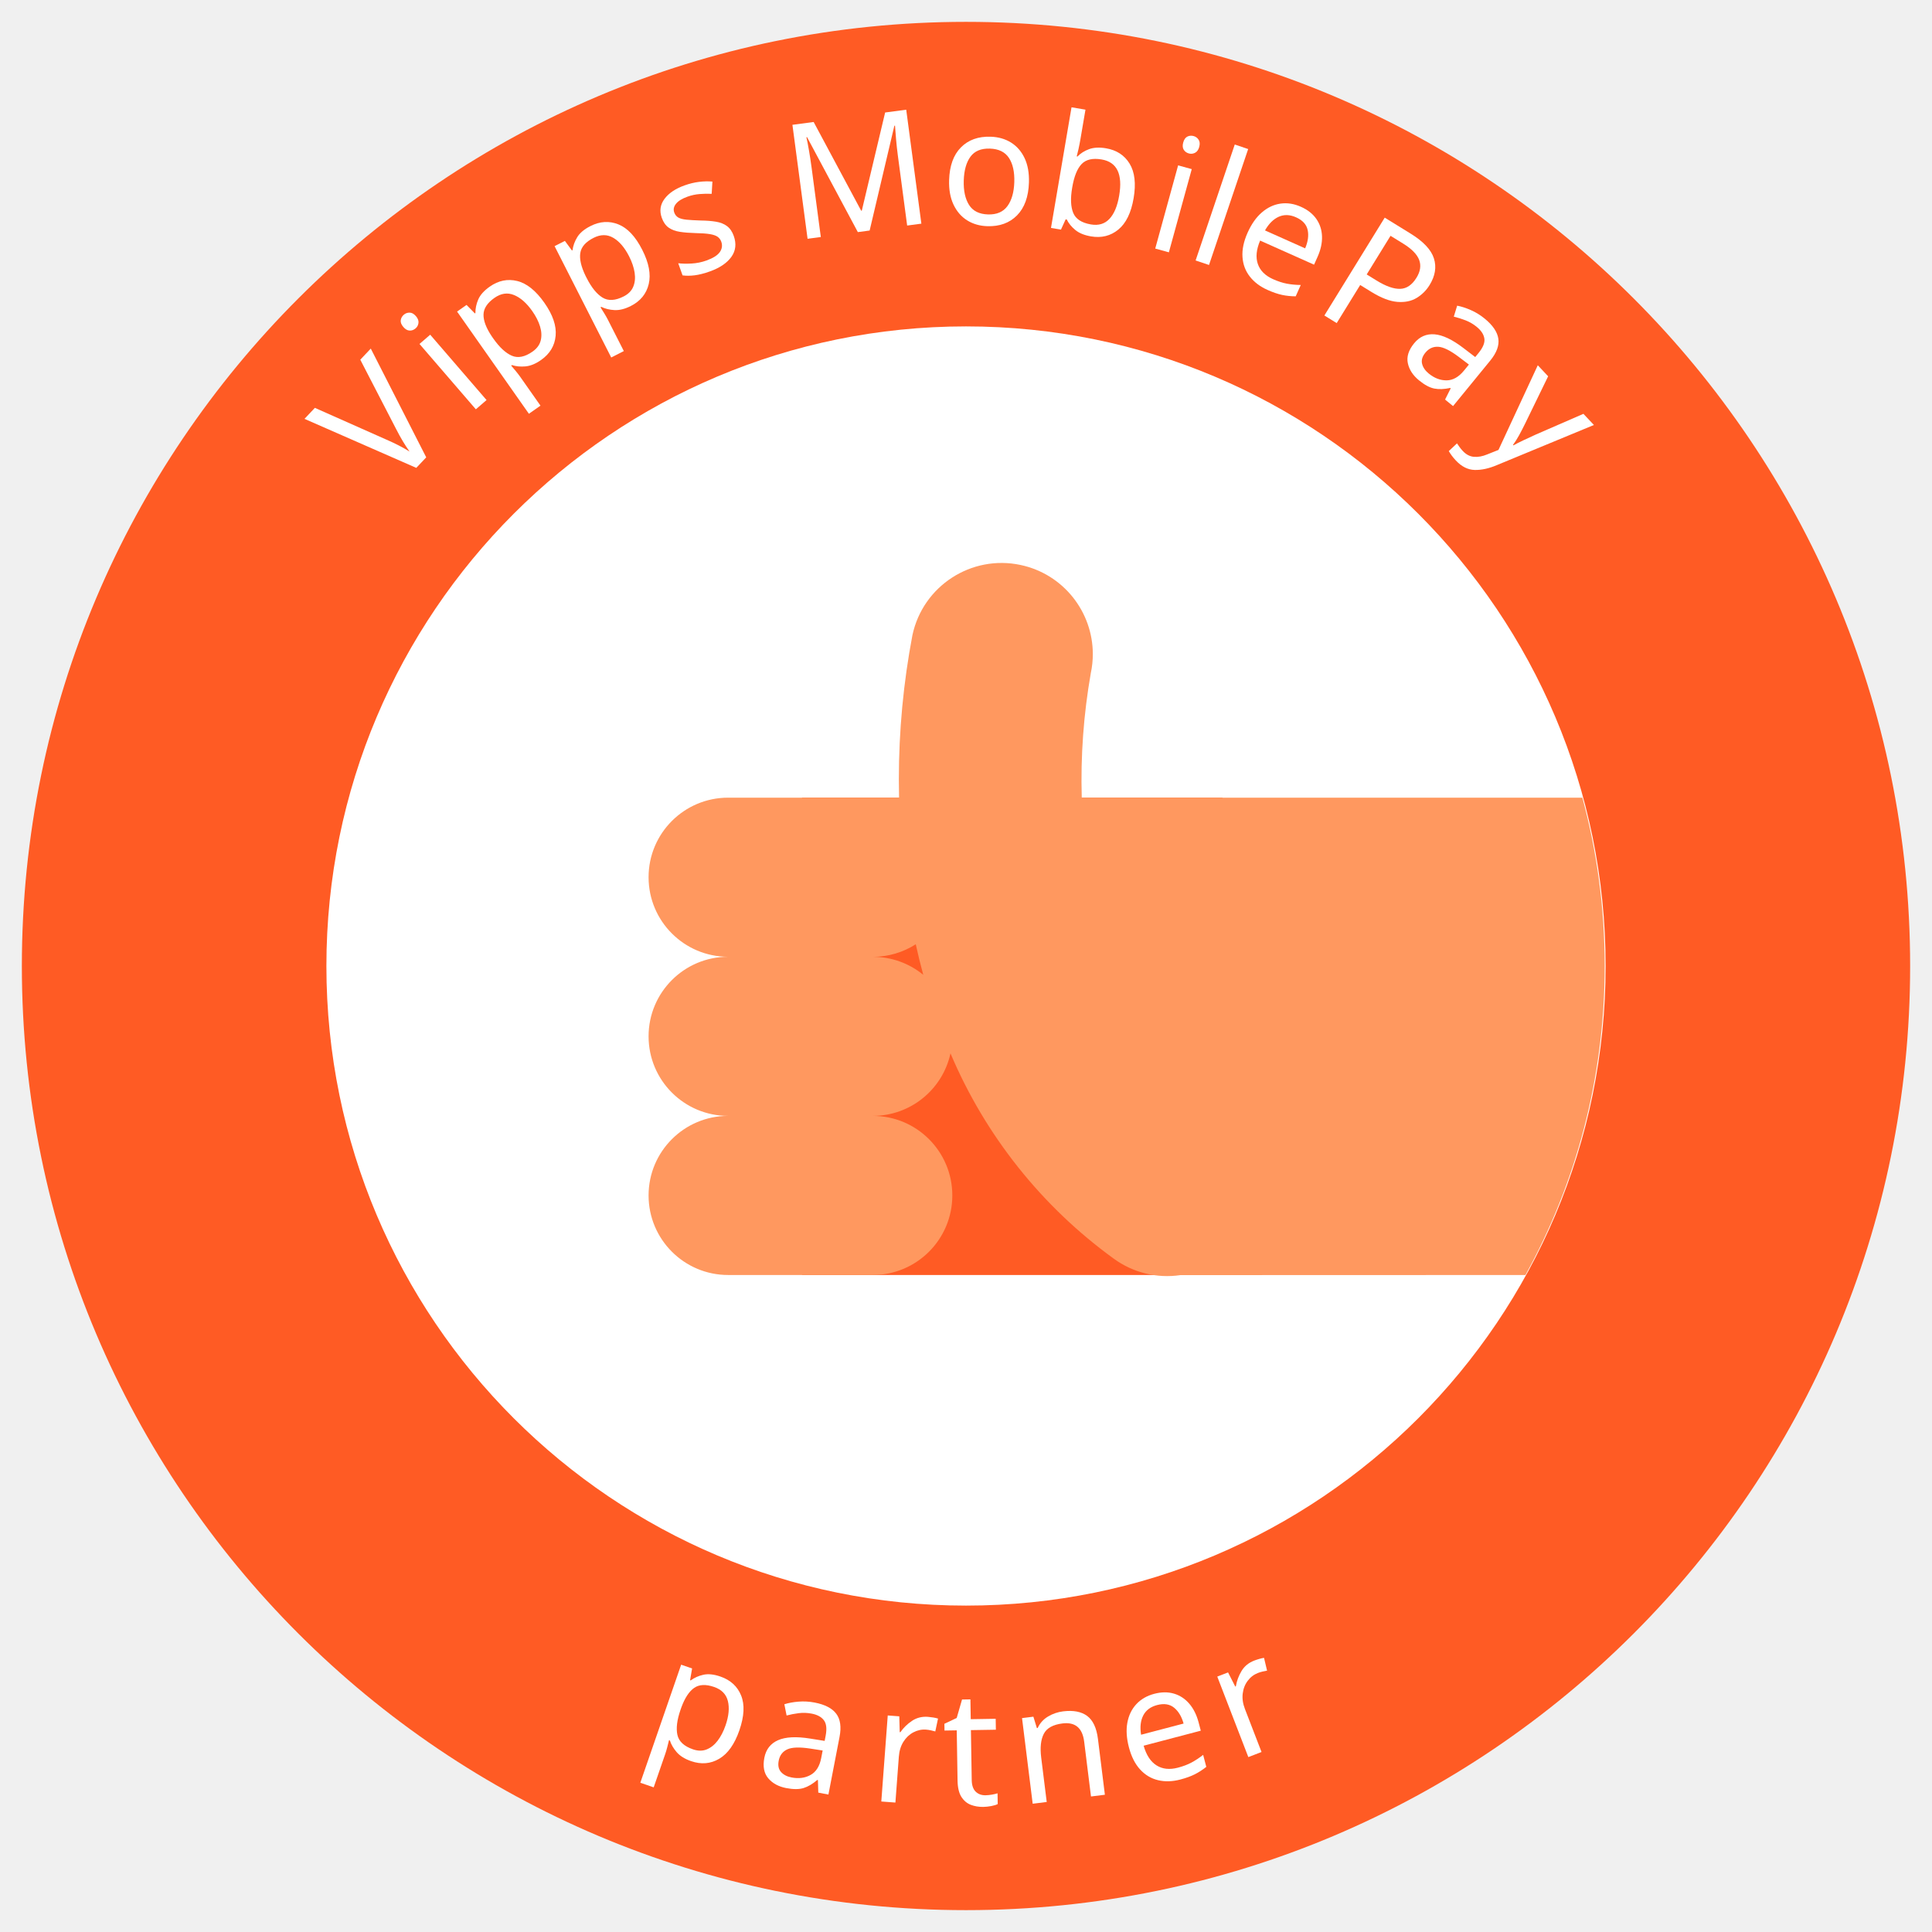
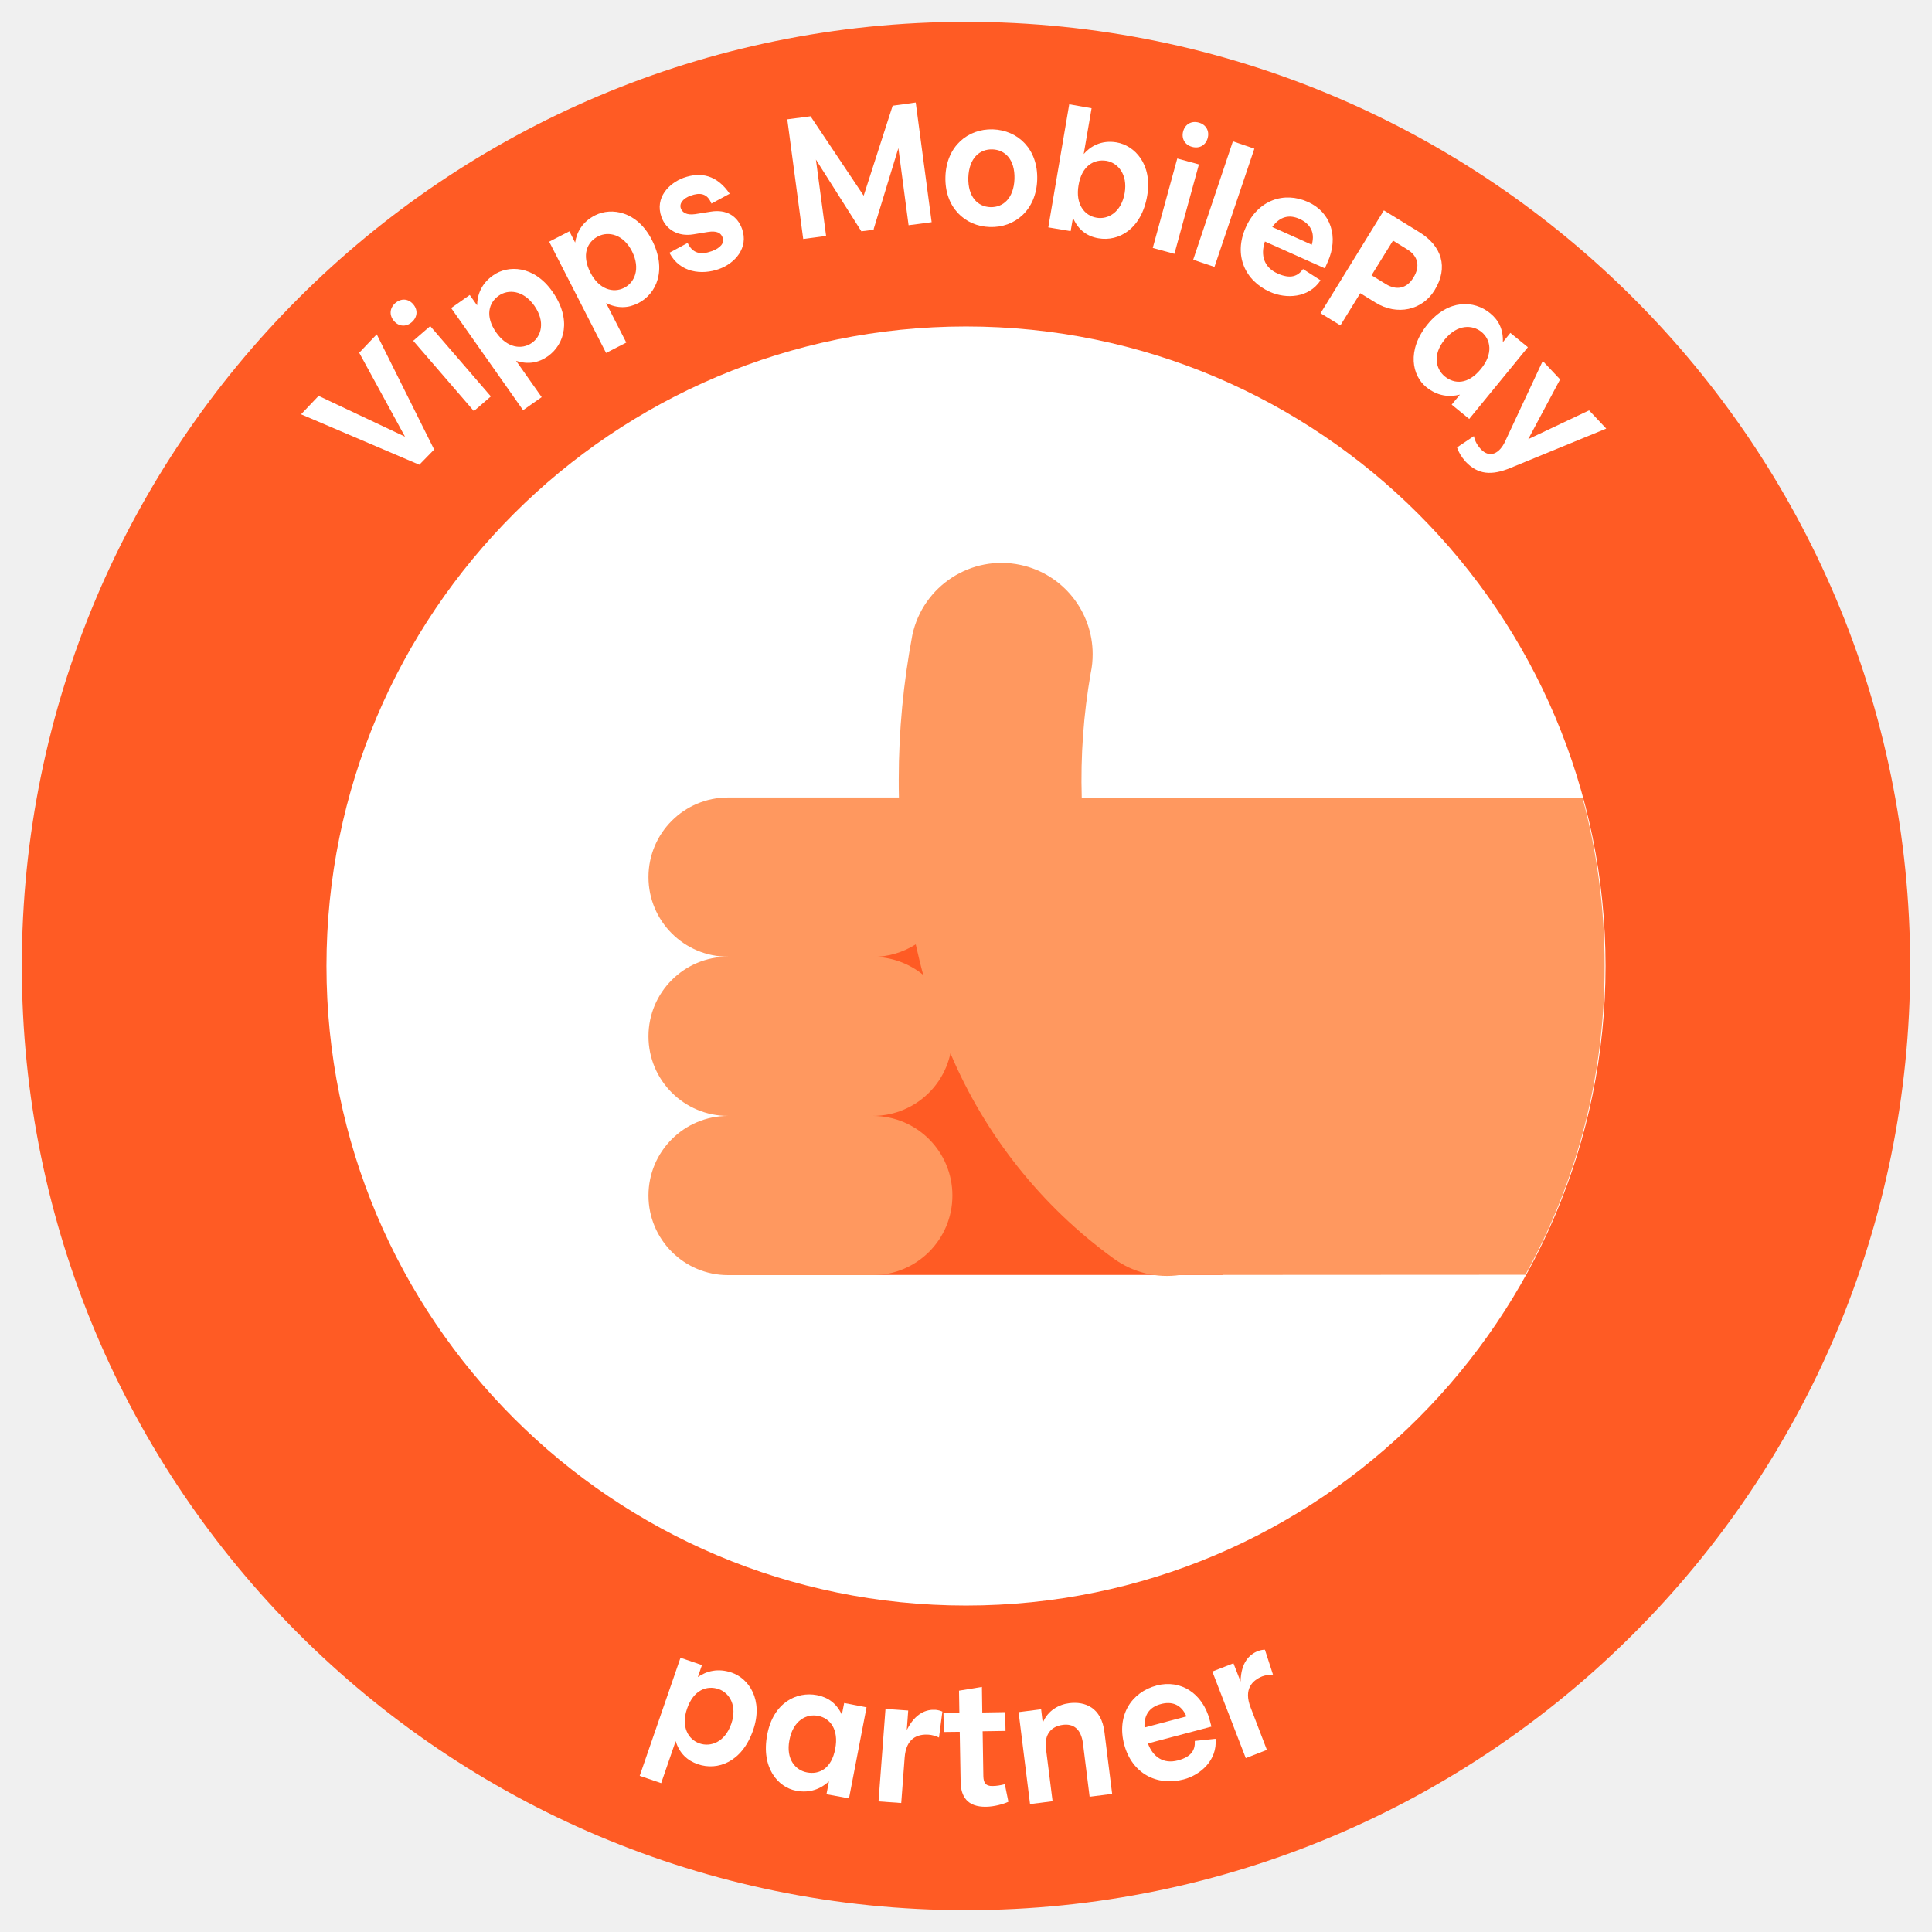
- <svg xmlns="http://www.w3.org/2000/svg" id="Visueller" viewBox="0 0 1080 1080">
-   <defs>
-     <style>
-       .cls-1 {
-         font-family: VippsDisplay-Regular, 'Vipps Display';
-         font-size: 90px;
-       }
- 
-       .cls-1, .cls-2 {
-         fill: #fff;
-       }
- 
-       .cls-3 {
-         fill: #ff5b24;
-       }
- 
-       .cls-4 {
-         fill: #ff985f;
-         fill-rule: evenodd;
-       }
-     </style>
-   </defs>
-   <circle class="cls-3" cx="540" cy="540" r="527.78" />
-   <circle class="cls-2" cx="540" cy="540" r="357.54" />
-   <text class="cls-1" transform="translate(216.96 278.24) rotate(-46.67)">
-     <tspan x="0" y="0">V</tspan>
-   </text>
-   <text class="cls-1" transform="translate(260.2 233.8) rotate(-40.77)">
-     <tspan x="0" y="0">i</tspan>
-   </text>
-   <text class="cls-1" transform="translate(276.98 218.04) rotate(-35.1)">
-     <tspan x="0" y="0">p</tspan>
-   </text>
-   <text class="cls-1" transform="translate(325.06 184.06) rotate(-26.96)">
-     <tspan x="0" y="0">p</tspan>
-   </text>
-   <text class="cls-1" transform="translate(377.87 157.55) rotate(-19.69)">
-     <tspan x="0" y="0">s</tspan>
-   </text>
-   <text class="cls-1" transform="translate(421.48 142.4) rotate(-14.87)">
-     <tspan x="0" y="0"> </tspan>
-   </text>
-   <text class="cls-1" transform="translate(442.78 134.63) rotate(-7.57)">
-     <tspan x="0" y="0">M</tspan>
-   </text>
-   <text class="cls-1" transform="translate(524.86 124.69) rotate(1.78)">
-     <tspan x="0" y="0">o</tspan>
-   </text>
-   <text class="cls-1" transform="translate(579.96 126.13) rotate(9.66)">
-     <tspan x="0" y="0">b</tspan>
-   </text>
-   <text class="cls-1" transform="translate(638.4 136.92) rotate(15.38)">
-     <tspan x="0" y="0">i</tspan>
-   </text>
-   <text class="cls-1" transform="translate(661.1 143.15) rotate(18.66)">
-     <tspan x="0" y="0">l</tspan>
-   </text>
-   <text class="cls-1" transform="translate(683.2 149.75) rotate(24.07)">
-     <tspan x="0" y="0">e</tspan>
-   </text>
-   <text class="cls-1" transform="translate(732.9 171.78) rotate(31.66)">
-     <tspan x="0" y="0">P</tspan>
-   </text>
-   <text class="cls-1" transform="translate(778.82 199.66) rotate(39.27)">
-     <tspan x="0" y="0">a</tspan>
-   </text>
-   <text class="cls-1" transform="translate(824.42 237.15) rotate(46.78)">
-     <tspan x="0" y="0">y</tspan>
-   </text>
-   <text class="cls-1" transform="translate(357.77 973.65) rotate(19.08)">
-     <tspan x="0" y="0">p</tspan>
-   </text>
-   <text class="cls-1" transform="translate(420.67 994.99) rotate(10.92)">
-     <tspan x="0" y="0">a</tspan>
-   </text>
-   <text class="cls-1" transform="translate(485.02 1006.48) rotate(4.28)">
-     <tspan x="0" y="0">r</tspan>
-   </text>
-   <text class="cls-1" transform="translate(527.23 1009.53) rotate(-.93)">
-     <tspan x="0" y="0">t</tspan>
-   </text>
-   <text class="cls-1" transform="translate(569.68 1009.24) rotate(-7.09)">
-     <tspan x="0" y="0">n</tspan>
-   </text>
-   <text class="cls-1" transform="translate(632.33 1001.05) rotate(-14.72)">
-     <tspan x="0" y="0">e</tspan>
-   </text>
-   <text class="cls-1" transform="translate(690.68 984.98) rotate(-21.1)">
-     <tspan x="0" y="0">r</tspan>
-   </text>
-   <path class="cls-3" d="m448.32,445.9h235.07v266.84h-235.07v-266.84Z" />
-   <path class="cls-4" d="m884.56,445.9h-279.85c-.68-23.3,1.02-46.61,5.05-69.57.77-3.59,1.13-7.17,1.13-10.7,0-23.54-16.4-44.69-40.34-49.8-27.54-5.88-54.62,11.68-60.5,39.22-5.05,26.58-7.59,53.57-7.59,80.63,0,3.4.04,6.81.12,10.22h-95.55c-24.56,0-44.47,19.91-44.47,44.47s19.91,44.47,44.47,44.47c-24.56,0-44.47,19.91-44.47,44.48s19.91,44.47,44.47,44.47c-24.56,0-44.47,19.91-44.47,44.47s19.91,44.47,44.47,44.47h80.85c24.56,0,44.47-19.91,44.47-44.47s-19.9-44.46-44.45-44.47c20.88,0,38.96-14.54,43.43-34.95,19.39,45.85,50.94,85.52,91.24,114.74,10.73,7.85,24.11,11.16,37.26,9.22l192.92-.06c28.23-51.23,44.29-110.11,44.29-172.74,0-32.56-4.34-64.11-12.48-94.1Zm-368.44,99.08s-.01-.03-.01-.05c-7.93-6.5-17.85-10.06-28.11-10.06,8.48-.01,16.78-2.45,23.92-7.02,1.23,5.64,2.62,11.34,4.19,17.08h.01v.05Z" />
+ <svg xmlns="http://www.w3.org/2000/svg" version="1.1" id="Visueller" x="0px" y="0px" viewBox="0 0 1080 1080" style="enable-background:new 0 0 1080 1080;" xml:space="preserve">
+   <style type="text/css">
+ 	.st0{fill:#FF5B24;}
+ 	.st1{fill:#FFFFFF;}
+ 	.st2{enable-background:new    ;}
+ 	.st3{fill-rule:evenodd;clip-rule:evenodd;fill:#FF985F;}
+ </style>
+   <circle class="st0" cx="540" cy="540" r="527.8" />
+   <g>
+     <circle class="st1" cx="540" cy="540" r="357.5" />
+   </g>
+   <g class="st2">
+     <path class="st1" d="M234.4,259.8l-66.1-28.2l9.8-10.3l48.3,22.8l-25.6-46.9l9.8-10.3l32.1,64.4L234.4,259.8z" />
+   </g>
+   <g class="st2">
+     <path class="st1" d="M231,170.1c2.7,3.1,2.4,7.2-0.8,10c-3.2,2.8-7.3,2.5-10-0.7s-2.4-7.2,0.8-10   C224.3,166.6,228.3,166.9,231,170.1z M240.5,182.3l33.9,39.3l-9.5,8.2L231,190.5L240.5,182.3z" />
+   </g>
+   <g class="st2">
+     <path class="st1" d="M308.8,163c10.9,15.5,6.9,29.5-2.6,36.2c-5.1,3.6-11,4.7-17.7,2.5l14.3,20.3l-10.4,7.3l-40.2-57.1l10.4-7.3   l4.1,5.8c0.1-6,2.4-12.2,9-16.8C283.9,148.1,298.4,148.2,308.8,163z M277.4,185.9c6.1,8.7,14.3,9.7,19.9,5.8   c5.3-3.7,7.7-11.8,1.4-20.8c-6.2-8.8-14.7-9.3-19.9-5.6C273.2,169.2,271,176.8,277.4,185.9z" />
+   </g>
+   <g class="st2">
+     <path class="st1" d="M364.4,134.1c8.6,16.8,2.6,30.2-7.7,35.4c-5.5,2.8-11.5,3.1-17.9-0.1l11.3,22.1l-11.3,5.8L307,135.1l11.3-5.8   l3.2,6.3c0.9-5.9,4.1-11.7,11.3-15.3C341.8,115.8,356.2,118,364.4,134.1z M330,152.3c4.8,9.5,12.8,11.7,18.9,8.6   c5.8-2.9,9.3-10.6,4.4-20.4c-4.9-9.6-13.2-11.3-18.9-8.4C328.2,135.2,325,142.4,330,152.3z" />
+   </g>
+   <g class="st2">
+     <path class="st1" d="M382.1,99.4c9.8-3.5,18.7-1.5,25.8,8.9l-10.2,5.5c-2.3-5.8-6.5-6.3-11.7-4.4c-4.1,1.5-6.4,4.3-5.4,7.1   c0.8,2.2,3.1,3.9,8,3.2l8.8-1.4c8.6-1.4,14.8,2.4,17.4,9.6c3.8,10.6-3.9,19.3-12.9,22.5c-9.5,3.4-21.8,2.2-27.7-9.1l10.2-5.5   c2.8,6,7.4,6.8,13.5,4.6c4.7-1.7,7.2-4.5,6.1-7.5c-0.9-2.6-3.1-4.1-8.5-3.2l-7.9,1.3c-8.4,1.4-15.2-2.5-17.8-9.6   C365.8,110.4,374.2,102.3,382.1,99.4z" />
+   </g>
+   <g class="st2">
+     <path class="st1" d="M511.9,57.3l8.9,66.9l-12.9,1.7l-5.7-43.1l-13.8,45.2l0.1,0.4l-7,0.9l-25.4-40.1l5.7,42.7l-12.8,1.7l-8.9-66.9   l13-1.7l29.7,44.4L499,59.1L511.9,57.3z" />
+   </g>
+   <g class="st2">
+     <path class="st1" d="M579.8,100.4c-0.5,17-12.5,27-26.5,26.5c-14-0.4-25.3-11.1-24.8-28.1S541,71.9,555,72.3   C569.1,72.8,580.3,83.4,579.8,100.4z M541.3,99.2c-0.3,10.9,5.3,16.4,12.4,16.6c7,0.2,13-4.9,13.4-15.8   c0.3-10.9-5.3-16.3-12.4-16.5C547.7,83.3,541.7,88.3,541.3,99.2z" />
+   </g>
+   <g class="st2">
+     <path class="st1" d="M610.2,60.5l-4.4,25.6c3.5-4.1,9.7-8,18.4-6.5c9.9,1.7,20.1,12,17.1,29.8c-3.2,18.6-15.9,25.8-27.3,23.8   c-6.7-1.1-11.6-5.2-14.2-11.5l-1.3,7.5l-12.5-2.1l11.7-68.8L610.2,60.5z M602.9,103.6c-1.8,10.5,3.3,17,10.1,18.1   c6.3,1.1,13.8-2.9,15.7-13.8c1.8-10.6-3.9-16.9-10.2-18C611.6,88.8,604.7,92.6,602.9,103.6z" />
+   </g>
+   <g class="st2">
+     <path class="st1" d="M670.2,91.9l-13.7,50l-12.1-3.3l13.7-50L670.2,91.9z M675.1,77.2c-1.1,4-4.6,6-8.7,4.9c-4.1-1.1-6.1-4.7-5-8.7   c1.1-4,4.6-6,8.7-4.9S676.2,73.2,675.1,77.2z" />
+   </g>
+   <g class="st2">
+     <path class="st1" d="M701.2,83.1l-22.3,66.1l-11.9-4L689.2,79L701.2,83.1z" />
+   </g>
+   <g class="st2">
+     <path class="st1" d="M707.1,135c-2.6,7.7-0.5,14.5,7.1,17.9c7.1,3.2,11.3,1.6,14.2-2.5l9.8,6.3c-6.7,10.1-19.4,10.4-28.2,6.5   c-14-6.2-20.6-20.5-13.6-36.1c6.8-15.2,21.3-20.3,34.8-14.2c12.7,5.7,17.3,19.5,11,33.5l-1.6,3.6L707.1,135z M711.2,126.9l22.1,9.9   c2.1-7.3-1.3-11.9-6.8-14.4C720.8,119.8,715.5,120.9,711.2,126.9z" />
+   </g>
+   <g class="st2">
+     <path class="st1" d="M793.3,129.7c12.6,7.7,16.6,19.7,8.6,32.6c-6.8,11.1-20.9,14.3-32.9,6.9l-8.6-5.3l-11.1,18l-11.1-6.8   l35.4-57.5L793.3,129.7z M766.7,153.9l8,4.9c6,3.7,11.7,2.5,15.4-3.6c4-6.4,2.5-12.1-3.3-15.7l-8.1-5L766.7,153.9z" />
+   </g>
+   <g class="st2">
+     <path class="st1" d="M798.1,181.2c11.5-14,25.9-13.5,34.9-6.1c4.8,3.9,7.4,9.1,7.1,16.2l4.2-5.2l9.8,8l-32.8,40.1l-9.8-8l4.6-5.6   c-5.9,1.5-12.5,0.9-18.8-4.2C789.5,210.1,786.1,195.9,798.1,181.2z M807.6,189.8c-7,8.6-4.9,16.5,0,20.6c5.4,4.4,13,4.7,20.2-4.1   c7-8.5,5.6-16.5,0.3-20.8C823.1,181.5,814.7,181.1,807.6,189.8z" />
+   </g>
+   <g class="st2">
+     <path class="st1" d="M814.5,250.1l9.4-6.3c0.4,1.9,1.3,4.5,3.9,7.3c5.1,5.4,10.6,2.2,13.6-4.4l21-44.9l9.7,10.3l-17.8,33.4l34-16.1   l9.6,10.2l-53.6,22c-10.4,4.3-18.1,3.8-25-3.5C816.9,255.4,815.3,252.7,814.5,250.1z" />
+   </g>
+   <g class="st2">
+     <path class="st1" d="M421,967.2c-6.2,17.9-19.9,22.8-30.9,19c-5.9-2-10.3-6.1-12.4-12.9l-8.1,23.5l-12-4.1l22.8-66l12,4.1l-2.3,6.7   c4.9-3.4,11.3-5.1,18.9-2.5C418.6,938.3,426.9,950.2,421,967.2z M384.1,955.1c-3.5,10,0.5,17.3,7,19.5c6.1,2.1,14.1-0.6,17.7-11   c3.5-10.2-1.1-17.3-7.1-19.4C395.1,942,387.7,944.7,384.1,955.1z" />
+   </g>
+   <g class="st2">
+     <path class="st1" d="M428.9,969.6c3.4-17.8,16.4-24.2,27.8-22c6.1,1.2,10.9,4.5,13.9,10.9l1.3-6.5l12.5,2.4l-9.8,50.9L462,1003   l1.4-7.2c-4.5,4.1-10.6,6.8-18.5,5.2C435,999.1,425.3,988.3,428.9,969.6z M441.3,972.7c-2.1,10.9,3.5,16.9,9.8,18.1   c6.8,1.3,13.7-2,15.8-13.2c2.1-10.8-2.9-17.2-9.6-18.4C451,957.9,443.4,961.6,441.3,972.7z" />
+   </g>
+   <g class="st2">
+     <path class="st1" d="M505.7,982.6l-1.9,25.3l-12.7-0.9l3.9-51.7l12.7,0.9l-0.8,10.9c4.8-9.6,11.1-11.6,16-11.3   c1.3,0.1,2.8,0.5,3.9,1l-1.9,14.5c-1.9-0.9-4-1.5-5.8-1.6C513,969.3,506.5,971.5,505.7,982.6z" />
+   </g>
+   <g class="st2">
+     <path class="st1" d="M548.9,943l0.2,14.3l12.8-0.2l0.2,10.5l-12.8,0.2l0.4,25.1c0.1,3.7,1.3,5.6,5.1,5.5c2.3,0,4.5-0.4,6.9-1l2,9.8   c-3,1.4-7.9,2.7-12.4,2.8c-10.7,0.2-14.1-5.9-14.3-13.6l-0.5-28.3l-8.9,0.1l-0.2-10.5l8.9-0.1l-0.2-12.5L548.9,943z" />
+   </g>
+   <g class="st2">
+     <path class="st1" d="M584.7,977.5l3.7,29.4l-12.6,1.6l-6.4-51.4l12.6-1.6l0.9,7.6c2.8-7,9.1-10.3,14.8-11c8.9-1.1,18,2.4,19.7,16.2   l4.3,34.5l-12.6,1.6l-3.7-29.7c-1.1-8.6-5.7-11.2-11.2-10.5C587.8,965,583.7,969.3,584.7,977.5z" />
+   </g>
+   <g class="st2">
+     <path class="st1" d="M641.7,974.6c2.8,7.6,8.7,11.6,16.7,9.5c7.6-2,9.8-5.8,9.5-10.9l11.6-1.2c1.1,12.1-8.6,20.3-17.8,22.7   c-14.8,3.9-28.9-3.1-33.3-19.6c-4.2-16.1,3.9-29.1,18.2-32.9c13.4-3.5,25.7,4.4,29.6,19.2l1,3.8L641.7,974.6z M639.8,965.7   l23.4-6.2c-2.9-7-8.5-8.5-14.3-6.9C642.9,954.2,639.4,958.3,639.8,965.7z" />
+   </g>
+   <g class="st2">
+     <path class="st1" d="M699.1,954.5l9.1,23.7l-11.8,4.6l-18.7-48.4l11.8-4.6l4,10.2c0.2-10.7,5-15.2,9.6-17c1.3-0.5,2.7-0.8,4-0.8   l4.5,13.9c-2.1,0-4.3,0.4-6,1C700,939.4,695.1,944.2,699.1,954.5z" />
+   </g>
+   <path class="st0" d="M448.3,445.9h235.1v266.8H448.3V445.9z" />
+   <path class="st3" d="M884.6,445.9H604.7c-0.7-23.3,1-46.6,5-69.6c0.8-3.6,1.1-7.2,1.1-10.7c0-23.5-16.4-44.7-40.3-49.8  c-27.5-5.9-54.6,11.7-60.5,39.2c-5,26.6-7.6,53.6-7.6,80.6c0,3.4,0,6.8,0.1,10.2H407c-24.6,0-44.5,19.9-44.5,44.5  s19.9,44.5,44.5,44.5c-24.6,0-44.5,19.9-44.5,44.5s19.9,44.5,44.5,44.5c-24.6,0-44.5,19.9-44.5,44.5s19.9,44.5,44.5,44.5h80.9  c24.6,0,44.5-19.9,44.5-44.5s-19.9-44.5-44.5-44.5c20.9,0,39-14.5,43.4-35c19.4,45.8,50.9,85.5,91.2,114.7  c10.7,7.8,24.1,11.2,37.3,9.2l192.9-0.1C881,661.5,897,602.6,897,540C897,507.4,892.7,475.9,884.6,445.9L884.6,445.9z M516.1,545  C516.1,545,516.1,544.9,516.1,545c-7.9-6.5-17.9-10.1-28.1-10.1c8.5,0,16.8-2.5,23.9-7C513.2,533.5,514.5,539.2,516.1,545L516.1,545  L516.1,545z" />
</svg>
